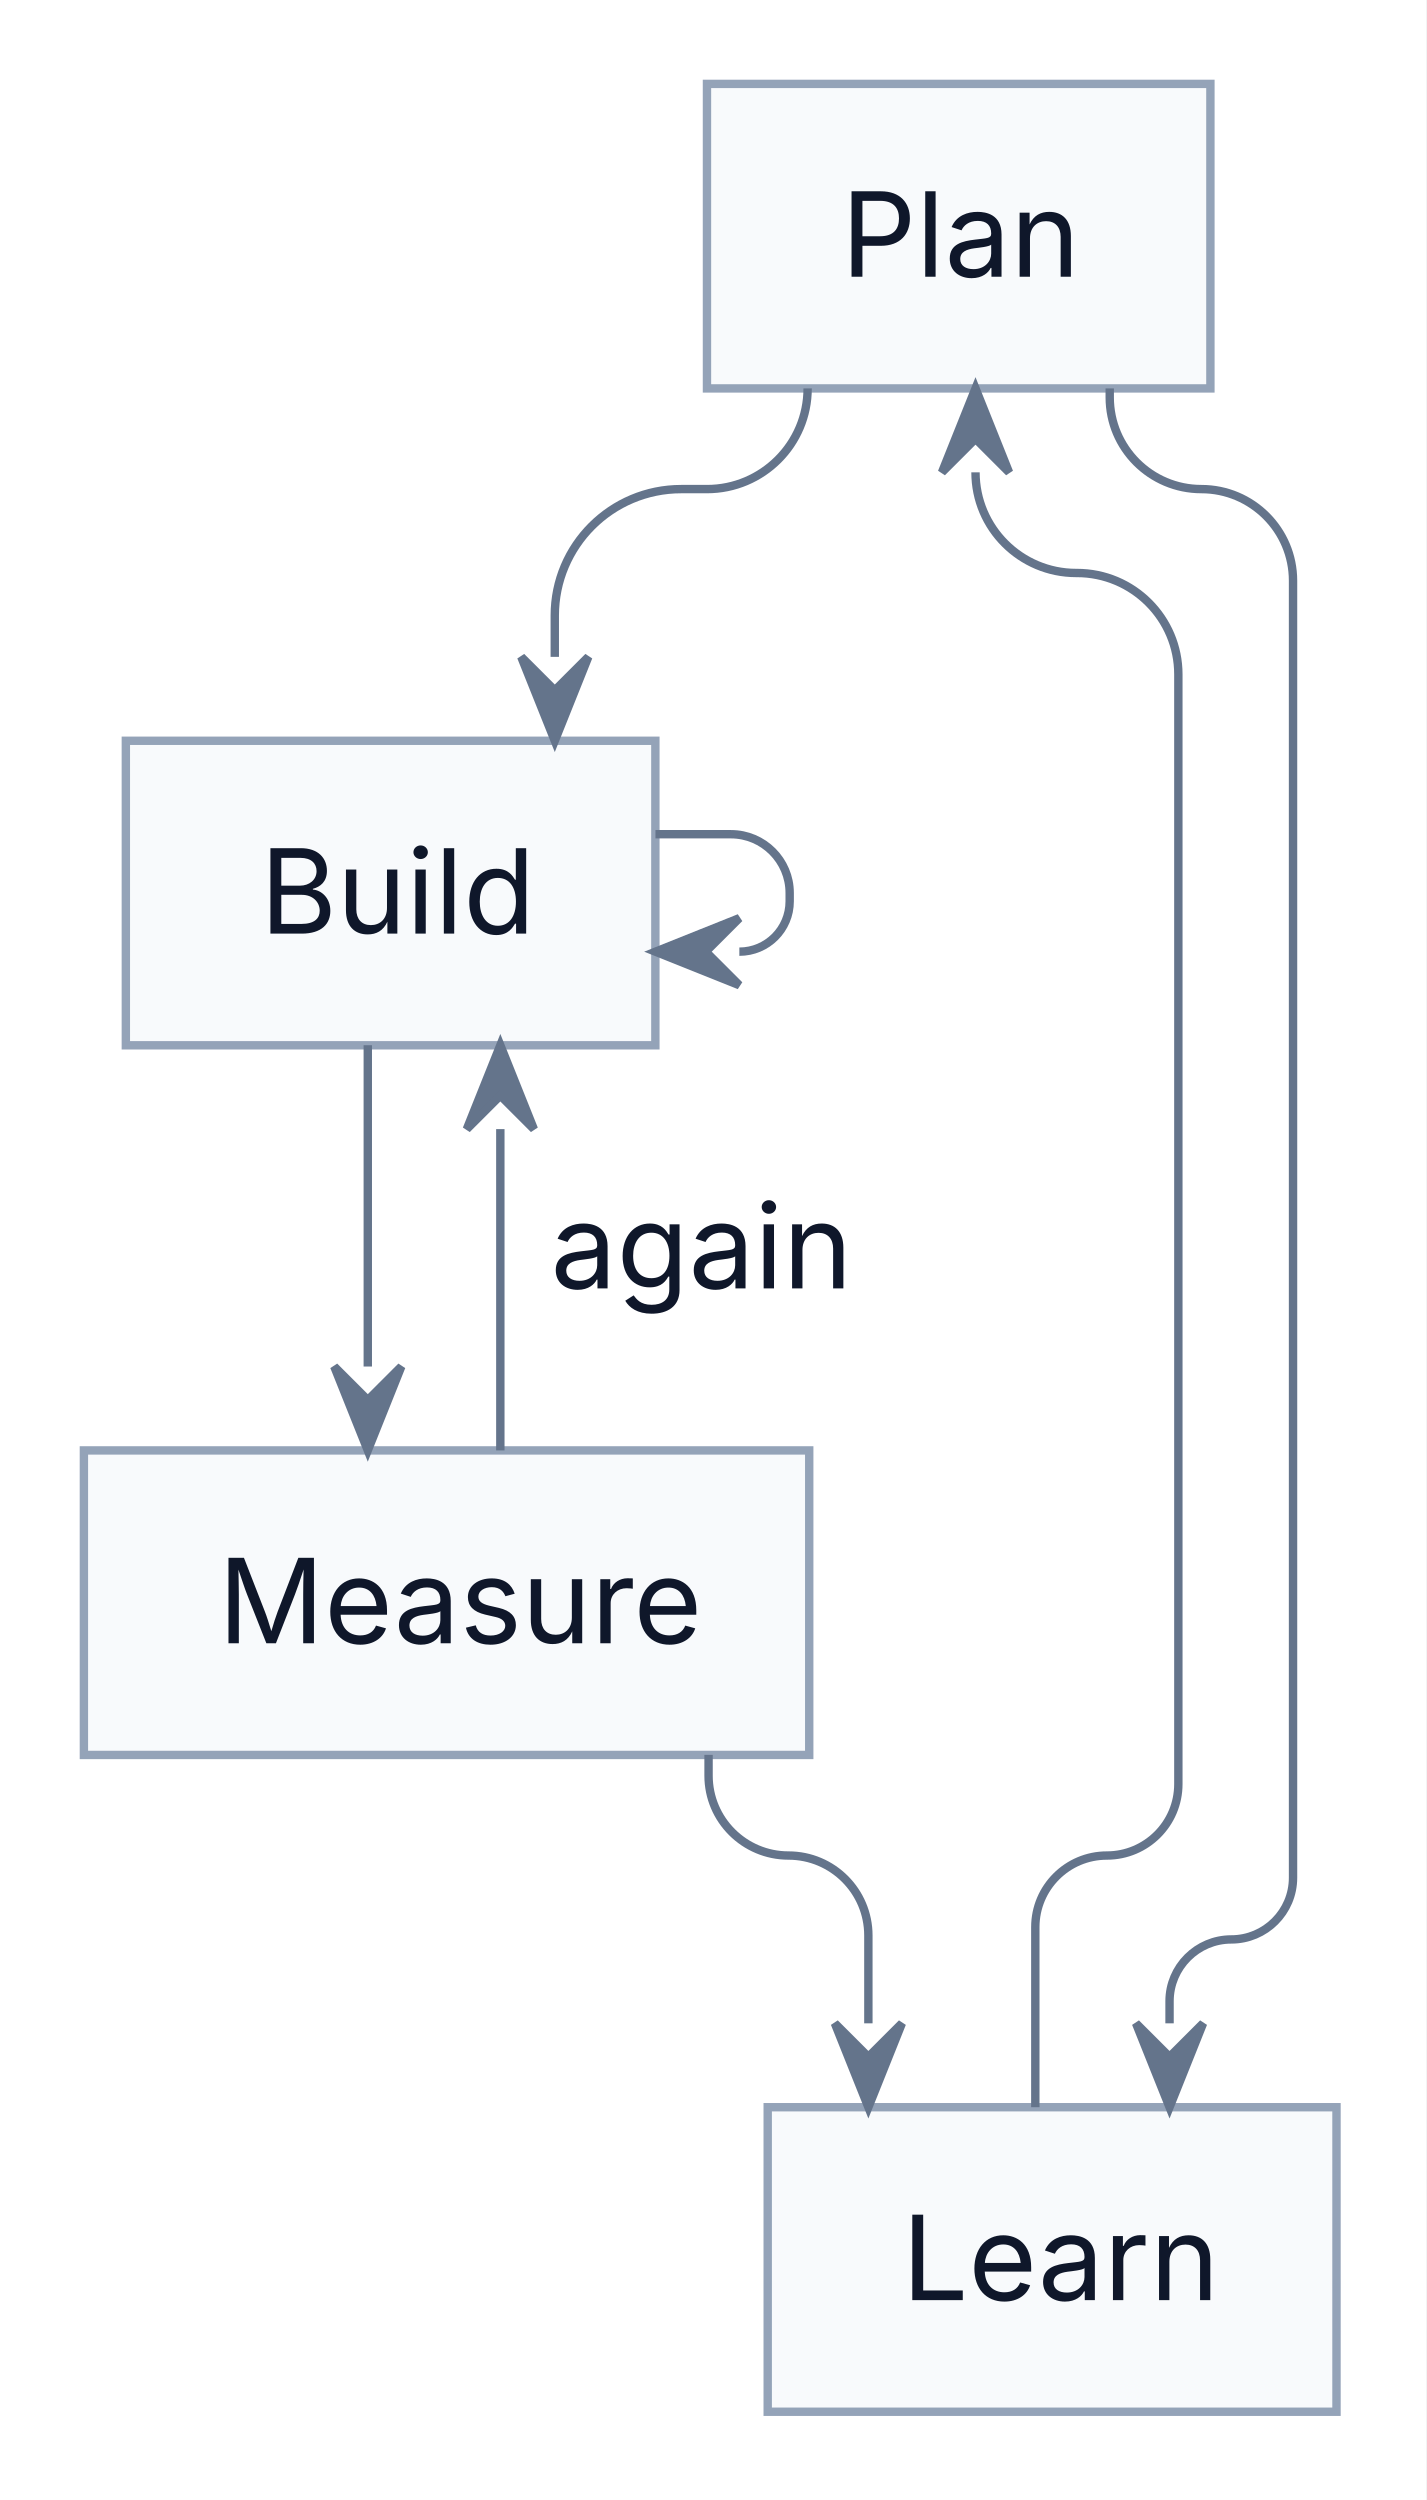
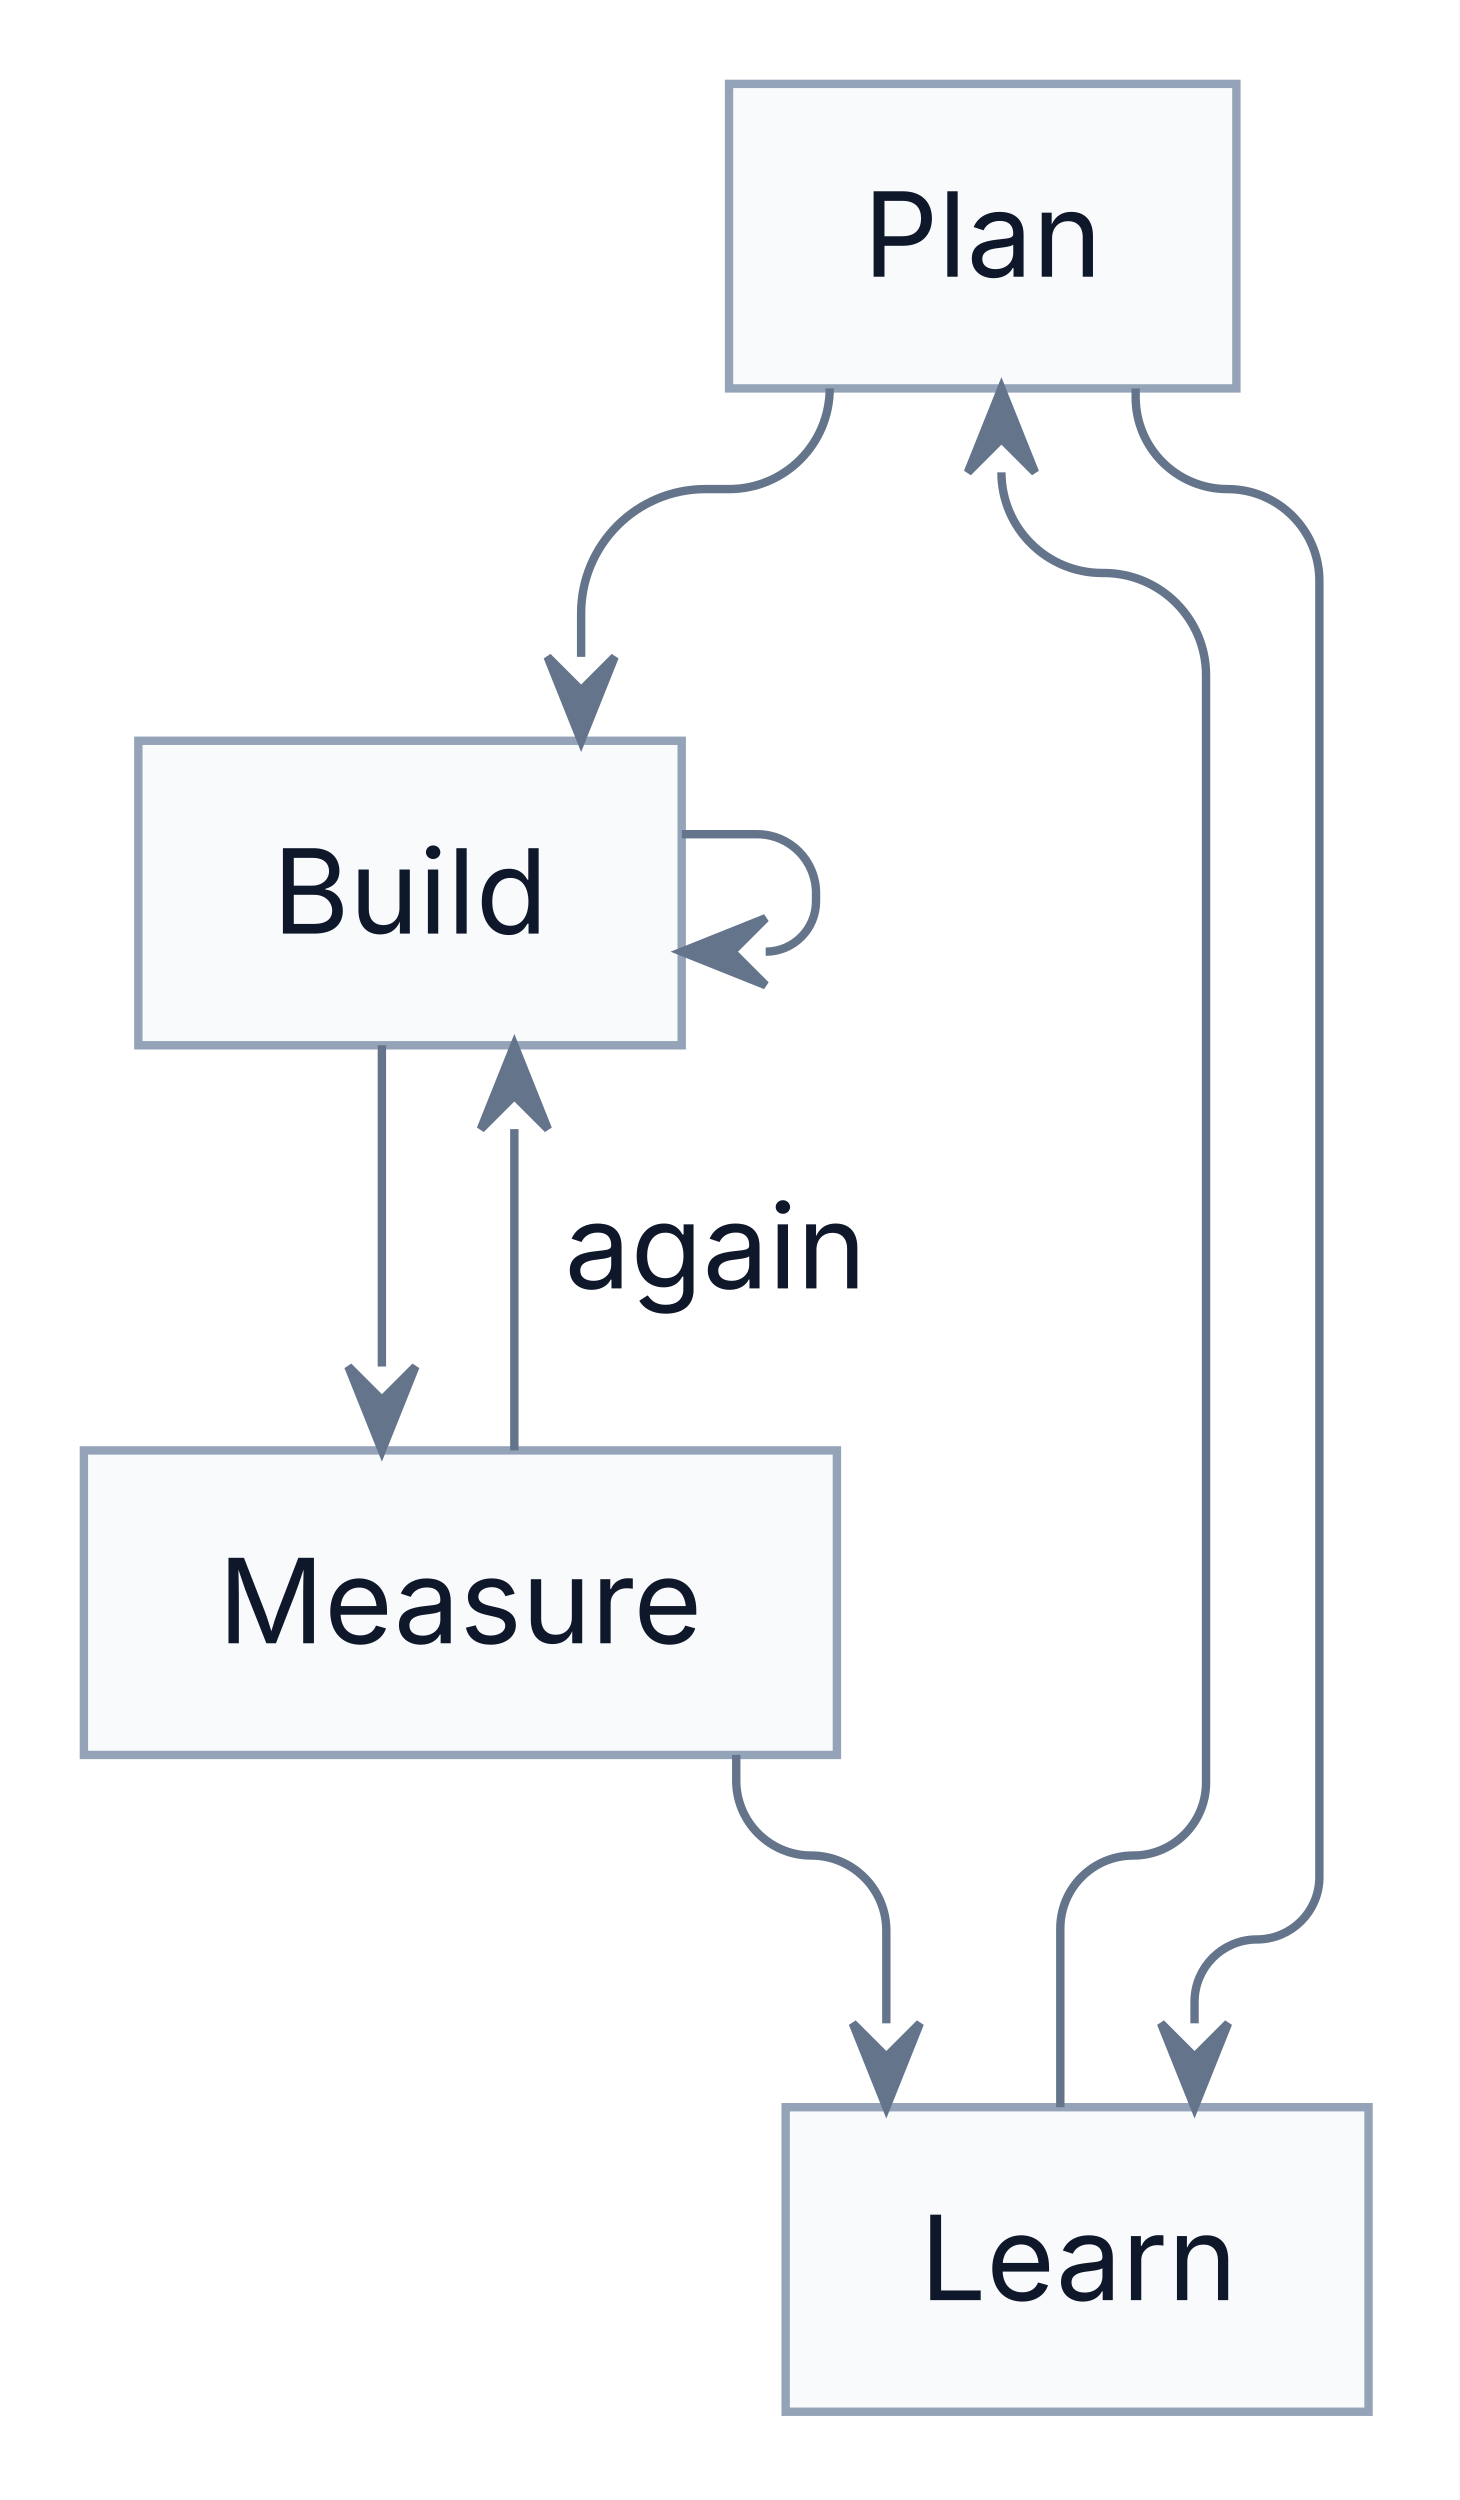
- <svg xmlns="http://www.w3.org/2000/svg" width="170" height="298" viewBox="0 0 170 298">
-   <rect x="0" y="0" width="170" height="298" fill="#FFFFFF" />
+ <svg xmlns="http://www.w3.org/2000/svg" width="174" height="298" viewBox="0 0 174 298">
+   <rect x="0" y="0" width="174" height="298" fill="#FFFFFF" />
  <g transform="translate(10,10)">
    <g>
-       <rect x="74.27" y="0" width="60.01" height="36.3" fill="#F8FAFC" stroke="#94A3B8" stroke-width="1" />
-       <rect x="5" y="78.3" width="63.12" height="36.3" fill="#F8FAFC" stroke="#94A3B8" stroke-width="1" />
-       <rect x="0" y="162.89" width="86.46" height="36.3" fill="#F8FAFC" stroke="#94A3B8" stroke-width="1" />
-       <rect x="81.51" y="241.18" width="67.8" height="36.3" fill="#F8FAFC" stroke="#94A3B8" stroke-width="1" />
+       <rect x="76.9" y="0" width="60.48" height="36.3" fill="#F8FAFC" stroke="#94A3B8" stroke-width="1" />
+       <rect x="6.49" y="78.3" width="64.77" height="36.3" fill="#F8FAFC" stroke="#94A3B8" stroke-width="1" />
+       <rect x="0" y="162.89" width="89.76" height="36.3" fill="#F8FAFC" stroke="#94A3B8" stroke-width="1" />
+       <rect x="83.65" y="241.18" width="69.48" height="36.3" fill="#F8FAFC" stroke="#94A3B8" stroke-width="1" />
    </g>
    <g id="lines">
-       <path d="M86.27,36.3 L86.27,36.3 C86.27,42.92 80.89,48.3 74.27,48.3 L71.2,48.3 C62.87,48.3 56.13,55.04 56.13,63.37 L56.13,68.3" fill="none" stroke="#64748B" stroke-width="1" />
-       <polyline points="33.84,114.59 33.84,152.89" fill="none" stroke="#64748B" stroke-width="1" />
-       <path d="M74.46,199.18 L74.46,201.66 C74.46,206.92 78.73,211.18 83.99,211.18 L83.99,211.18 C89.25,211.18 93.51,215.45 93.51,220.71 L93.51,231.18" fill="none" stroke="#64748B" stroke-width="1" />
-       <path d="M113.41,241.18 L113.41,219.71 C113.41,215 117.23,211.18 121.94,211.18 L121.94,211.18 C126.64,211.18 130.46,207.37 130.46,202.66 L130.46,70.39 C130.46,63.71 125.05,58.3 118.37,58.3 L118.28,58.3 C111.65,58.3 106.28,52.92 106.28,46.3 L106.28,46.3" fill="none" stroke="#64748B" stroke-width="1" />
-       <path d="M68.13,89.44 L77.13,89.44 C80.99,89.44 84.13,92.58 84.13,96.44 L84.13,97.44 C84.13,100.76 81.44,103.44 78.13,103.44 L78.13,103.44" fill="none" stroke="#64748B" stroke-width="1" />
-       <polyline points="49.64,162.89 49.64,124.59" fill="none" stroke="#64748B" stroke-width="1" />
-       <path d="M122.28,36.3 L122.28,37.37 C122.28,43.41 127.17,48.3 133.2,48.3 L133.2,48.3 C139.24,48.3 144.13,53.19 144.13,59.22 L144.13,213.83 C144.13,217.89 140.83,221.18 136.77,221.18 L136.77,221.18 C132.71,221.18 129.41,224.48 129.41,228.54 L129.41,231.18" fill="none" stroke="#64748B" stroke-width="1" />
-       <polygon points="52.13,68.3 56.13,78.3 60.13,68.3 56.13,72.3" fill="#64748B" stroke="#64748B" stroke-width="1" />
-       <polygon points="29.84,152.89 33.84,162.89 37.84,152.89 33.84,156.89" fill="#64748B" stroke="#64748B" stroke-width="1" />
-       <polygon points="89.51,231.18 93.51,241.18 97.51,231.18 93.51,235.18" fill="#64748B" stroke="#64748B" stroke-width="1" />
-       <polygon points="110.28,46.3 106.28,36.3 102.28,46.3 106.28,42.3" fill="#64748B" stroke="#64748B" stroke-width="1" />
-       <polygon points="78.13,99.44 68.13,103.44 78.13,107.44 74.13,103.44" fill="#64748B" stroke="#64748B" stroke-width="1" />
-       <polygon points="53.64,124.59 49.64,114.59 45.64,124.59 49.64,120.59" fill="#64748B" stroke="#64748B" stroke-width="1" />
-       <polygon points="125.41,231.18 129.41,241.18 133.41,231.18 129.41,235.18" fill="#64748B" stroke="#64748B" stroke-width="1" />
+       <path d="M88.9,36.3 L88.9,36.3 C88.9,42.92 83.53,48.3 76.9,48.3 L74.08,48.3 C65.9,48.3 59.27,54.93 59.27,63.11 L59.27,68.3" fill="none" stroke="#64748B" stroke-width="1" />
+       <polyline points="35.52,114.59 35.52,152.89" fill="none" stroke="#64748B" stroke-width="1" />
+       <path d="M77.76,199.18 L77.76,202.24 C77.76,207.18 81.77,211.18 86.71,211.18 L86.71,211.18 C91.64,211.18 95.65,215.19 95.65,220.13 L95.65,231.18" fill="none" stroke="#64748B" stroke-width="1" />
+       <path d="M116.39,241.18 L116.39,219.87 C116.39,215.07 120.28,211.18 125.08,211.18 L125.08,211.18 C129.87,211.18 133.76,207.29 133.76,202.5 L133.76,70.49 C133.76,63.76 128.3,58.3 121.57,58.3 L121.37,58.3 C114.75,58.3 109.37,52.92 109.37,46.3 L109.37,46.3" fill="none" stroke="#64748B" stroke-width="1" />
+       <path d="M71.27,89.44 L80.27,89.44 C84.13,89.44 87.27,92.58 87.27,96.44 L87.27,97.44 C87.27,100.76 84.58,103.44 81.27,103.44 L81.27,103.44" fill="none" stroke="#64748B" stroke-width="1" />
+       <polyline points="51.31,162.89 51.31,124.59" fill="none" stroke="#64748B" stroke-width="1" />
+       <path d="M125.37,36.3 L125.37,37.35 C125.37,43.4 130.27,48.3 136.32,48.3 L136.32,48.3 C142.36,48.3 147.27,53.2 147.27,59.24 L147.27,213.75 C147.27,217.85 143.93,221.18 139.83,221.18 L139.83,221.18 C135.72,221.18 132.39,224.51 132.39,228.62 L132.39,231.18" fill="none" stroke="#64748B" stroke-width="1" />
+       <polygon points="55.27,68.3 59.27,78.3 63.27,68.3 59.27,72.3" fill="#64748B" stroke="#64748B" stroke-width="1" />
+       <polygon points="31.52,152.89 35.52,162.89 39.52,152.89 35.52,156.89" fill="#64748B" stroke="#64748B" stroke-width="1" />
+       <polygon points="91.65,231.18 95.65,241.18 99.65,231.18 95.65,235.18" fill="#64748B" stroke="#64748B" stroke-width="1" />
+       <polygon points="113.37,46.3 109.37,36.3 105.37,46.3 109.37,42.3" fill="#64748B" stroke="#64748B" stroke-width="1" />
+       <polygon points="81.27,99.44 71.27,103.44 81.27,107.44 77.27,103.44" fill="#64748B" stroke="#64748B" stroke-width="1" />
+       <polygon points="55.31,124.59 51.31,114.59 47.31,124.59 51.31,120.59" fill="#64748B" stroke="#64748B" stroke-width="1" />
+       <polygon points="128.39,231.18 132.39,241.18 136.39,231.18 132.39,235.18" fill="#64748B" stroke="#64748B" stroke-width="1" />
    </g>
    <g>
      <text font-family="Inter, ui-sans-serif, system-ui, -apple-system, &quot;Segoe UI&quot;, &quot;DejaVu Sans&quot;, &quot;Liberation Sans&quot;, Arial, Liberation Sans, Arimo, Helvetica, Nimbus Sans, sans-serif, &quot;Noto Color Emoji&quot;, &quot;Apple Color Emoji&quot;, &quot;Segoe UI Emoji&quot;" xml:space="preserve">
-         <tspan x="90.27" y="22.99" font-size="14" fill="#0F172A" textLength="28.01" lengthAdjust="spacing">Plan</tspan>
+         <tspan x="92.9" y="22.99" font-size="14" fill="#0F172A" textLength="28.48" lengthAdjust="spacing">Plan</tspan>
      </text>
      <text font-family="Inter, ui-sans-serif, system-ui, -apple-system, &quot;Segoe UI&quot;, &quot;DejaVu Sans&quot;, &quot;Liberation Sans&quot;, Arial, Liberation Sans, Arimo, Helvetica, Nimbus Sans, sans-serif, &quot;Noto Color Emoji&quot;, &quot;Apple Color Emoji&quot;, &quot;Segoe UI Emoji&quot;" xml:space="preserve">
-         <tspan x="21" y="101.29" font-size="14" fill="#0F172A" textLength="31.12" lengthAdjust="spacing">Build</tspan>
+         <tspan x="22.49" y="101.29" font-size="14" fill="#0F172A" textLength="32.77" lengthAdjust="spacing">Build</tspan>
      </text>
      <text font-family="Inter, ui-sans-serif, system-ui, -apple-system, &quot;Segoe UI&quot;, &quot;DejaVu Sans&quot;, &quot;Liberation Sans&quot;, Arial, Liberation Sans, Arimo, Helvetica, Nimbus Sans, sans-serif, &quot;Noto Color Emoji&quot;, &quot;Apple Color Emoji&quot;, &quot;Segoe UI Emoji&quot;" xml:space="preserve">
-         <tspan x="16" y="185.88" font-size="14" fill="#0F172A" textLength="54.46" lengthAdjust="spacing">Measure</tspan>
+         <tspan x="16" y="185.88" font-size="14" fill="#0F172A" textLength="57.76" lengthAdjust="spacing">Measure</tspan>
      </text>
      <text font-family="Inter, ui-sans-serif, system-ui, -apple-system, &quot;Segoe UI&quot;, &quot;DejaVu Sans&quot;, &quot;Liberation Sans&quot;, Arial, Liberation Sans, Arimo, Helvetica, Nimbus Sans, sans-serif, &quot;Noto Color Emoji&quot;, &quot;Apple Color Emoji&quot;, &quot;Segoe UI Emoji&quot;" xml:space="preserve">
-         <tspan x="97.51" y="264.18" font-size="14" fill="#0F172A" textLength="35.8" lengthAdjust="spacing">Learn</tspan>
+         <tspan x="99.65" y="264.18" font-size="14" fill="#0F172A" textLength="37.48" lengthAdjust="spacing">Learn</tspan>
      </text>
-       <rect x="53.64" y="128.59" width="38.24" height="20.3" rx="2" ry="2" fill="#FFFFFF" />
+       <rect x="55.31" y="128.59" width="39.98" height="20.3" rx="2" ry="2" fill="#FFFFFF" />
      <text font-family="Inter, ui-sans-serif, system-ui, -apple-system, &quot;Segoe UI&quot;, &quot;DejaVu Sans&quot;, &quot;Liberation Sans&quot;, Arial, Liberation Sans, Arimo, Helvetica, Nimbus Sans, sans-serif, &quot;Noto Color Emoji&quot;, &quot;Apple Color Emoji&quot;, &quot;Segoe UI Emoji&quot;" xml:space="preserve">
-         <tspan x="55.64" y="143.58" font-size="14" fill="#0F172A" textLength="34.24" lengthAdjust="spacing">again</tspan>
+         <tspan x="57.31" y="143.58" font-size="14" fill="#0F172A" textLength="35.98" lengthAdjust="spacing">again</tspan>
      </text>
    </g>
  </g>
</svg>
